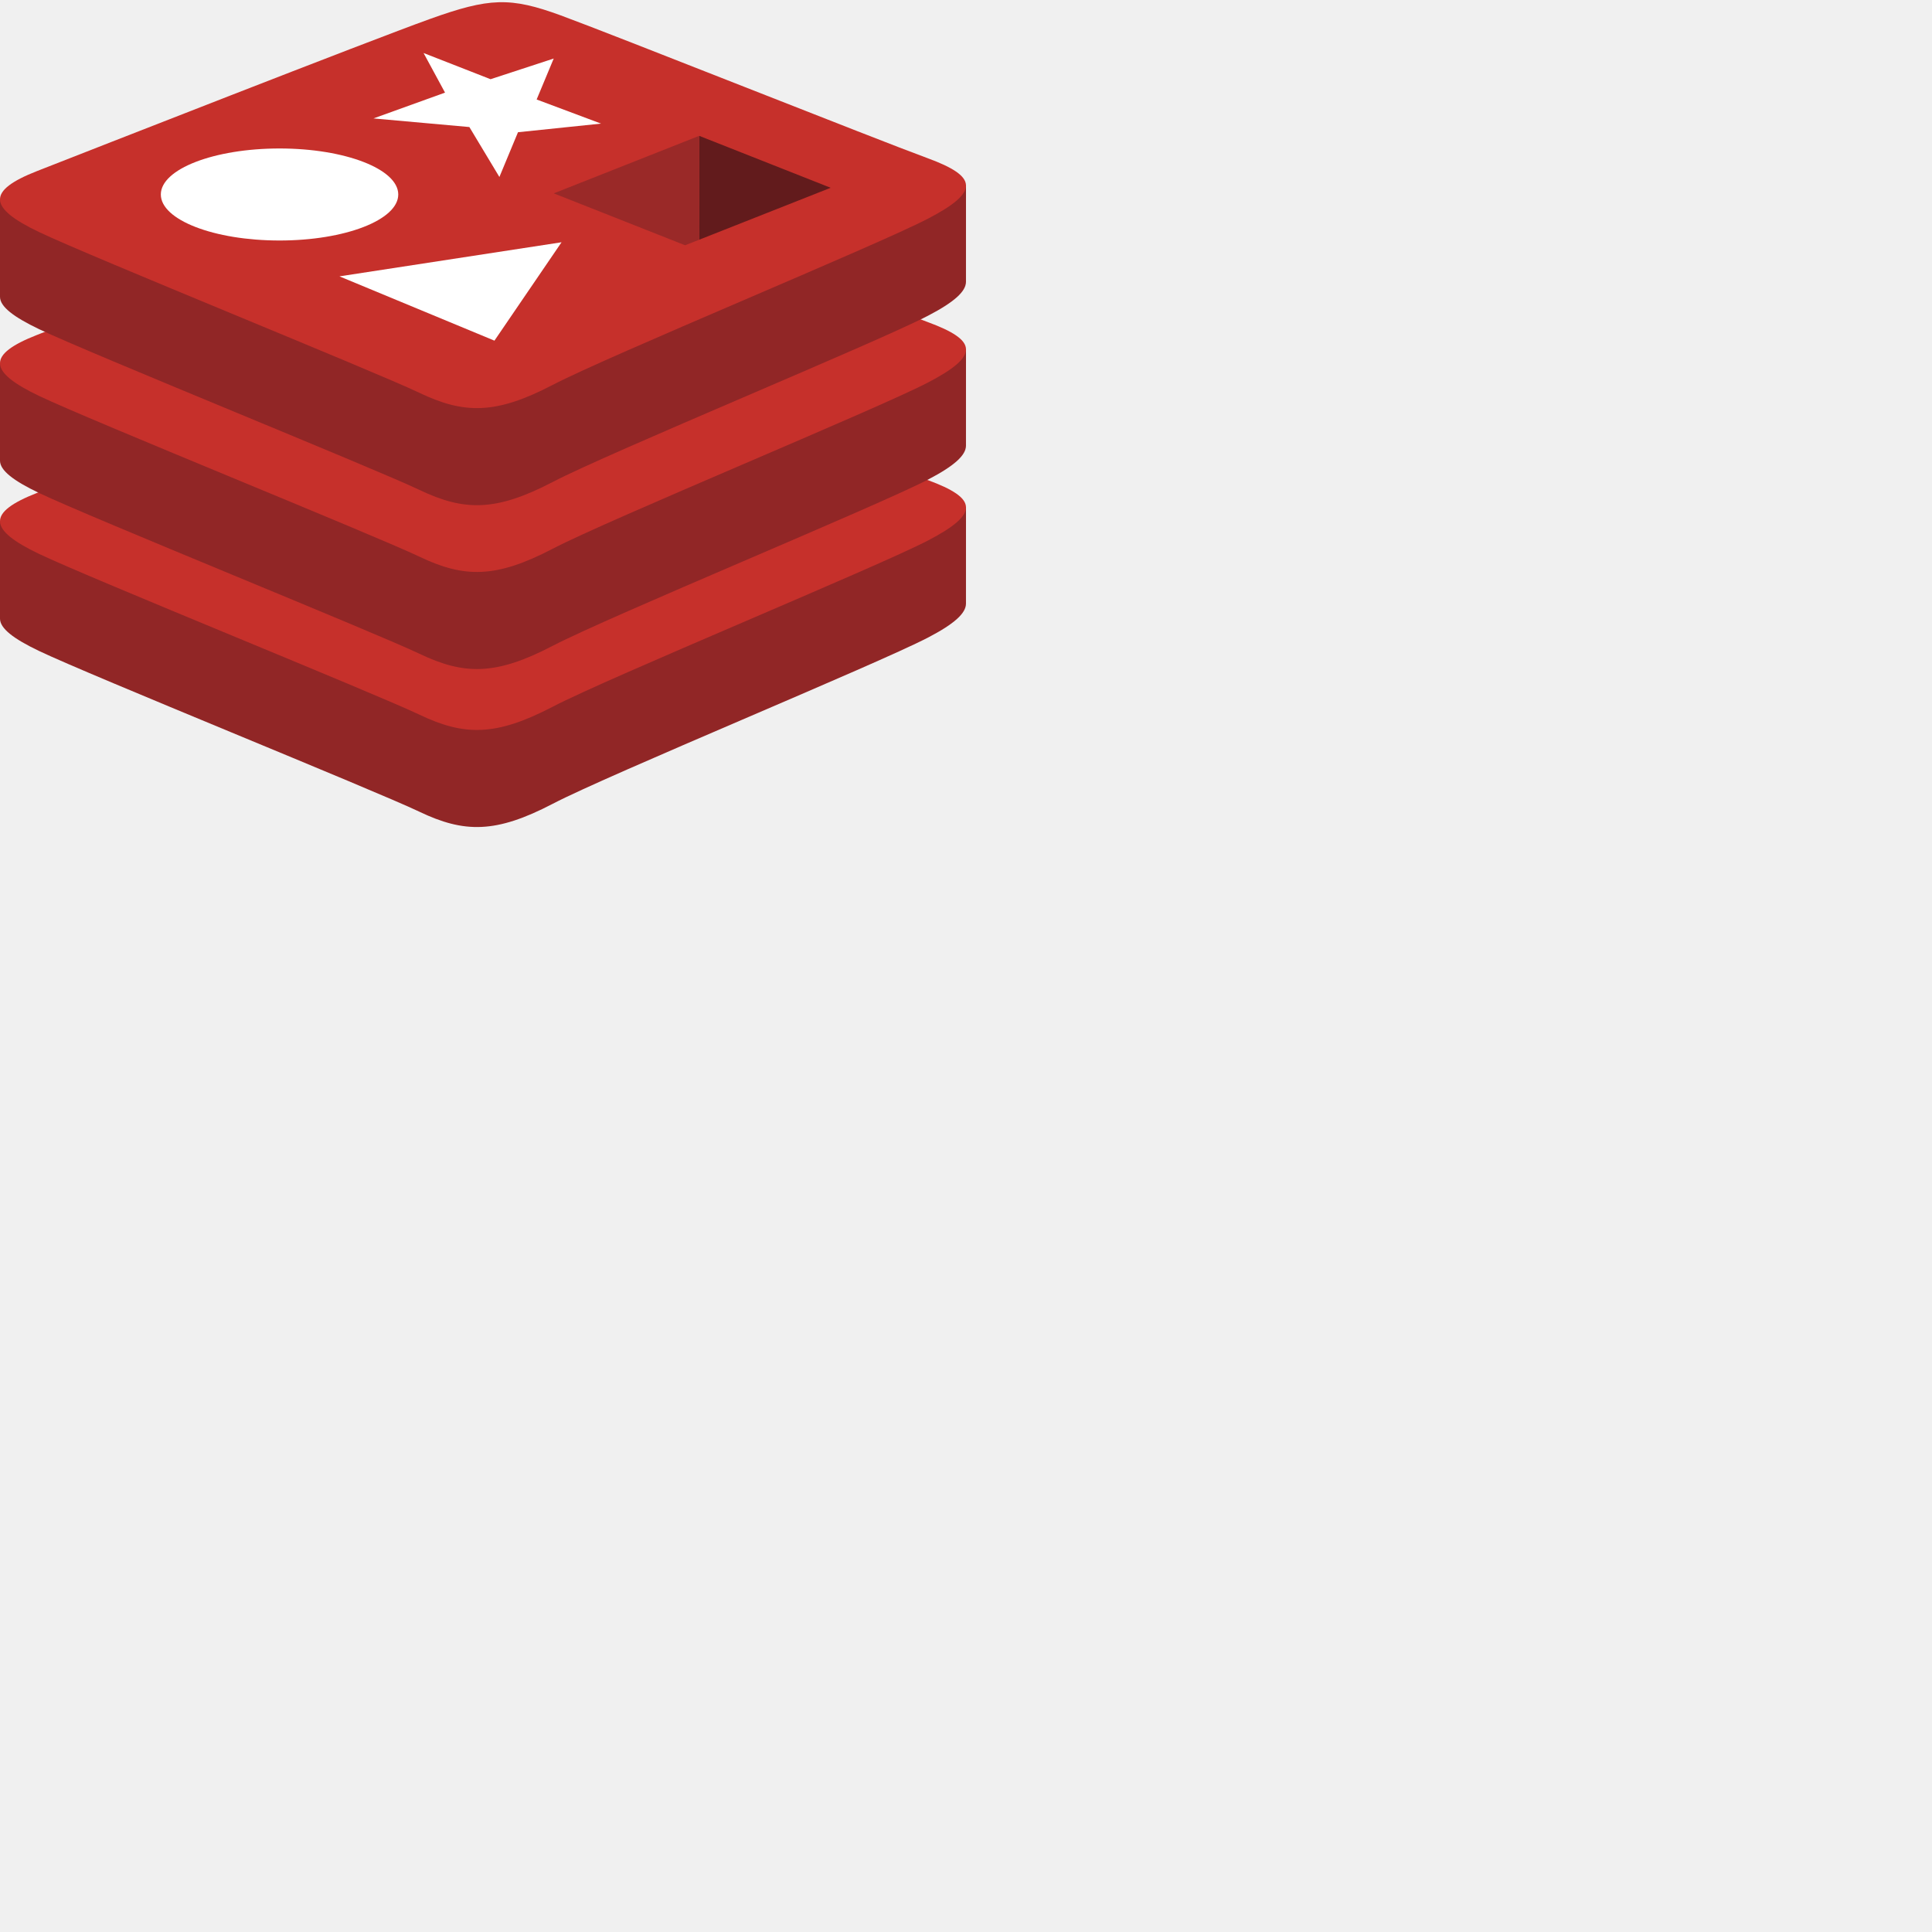
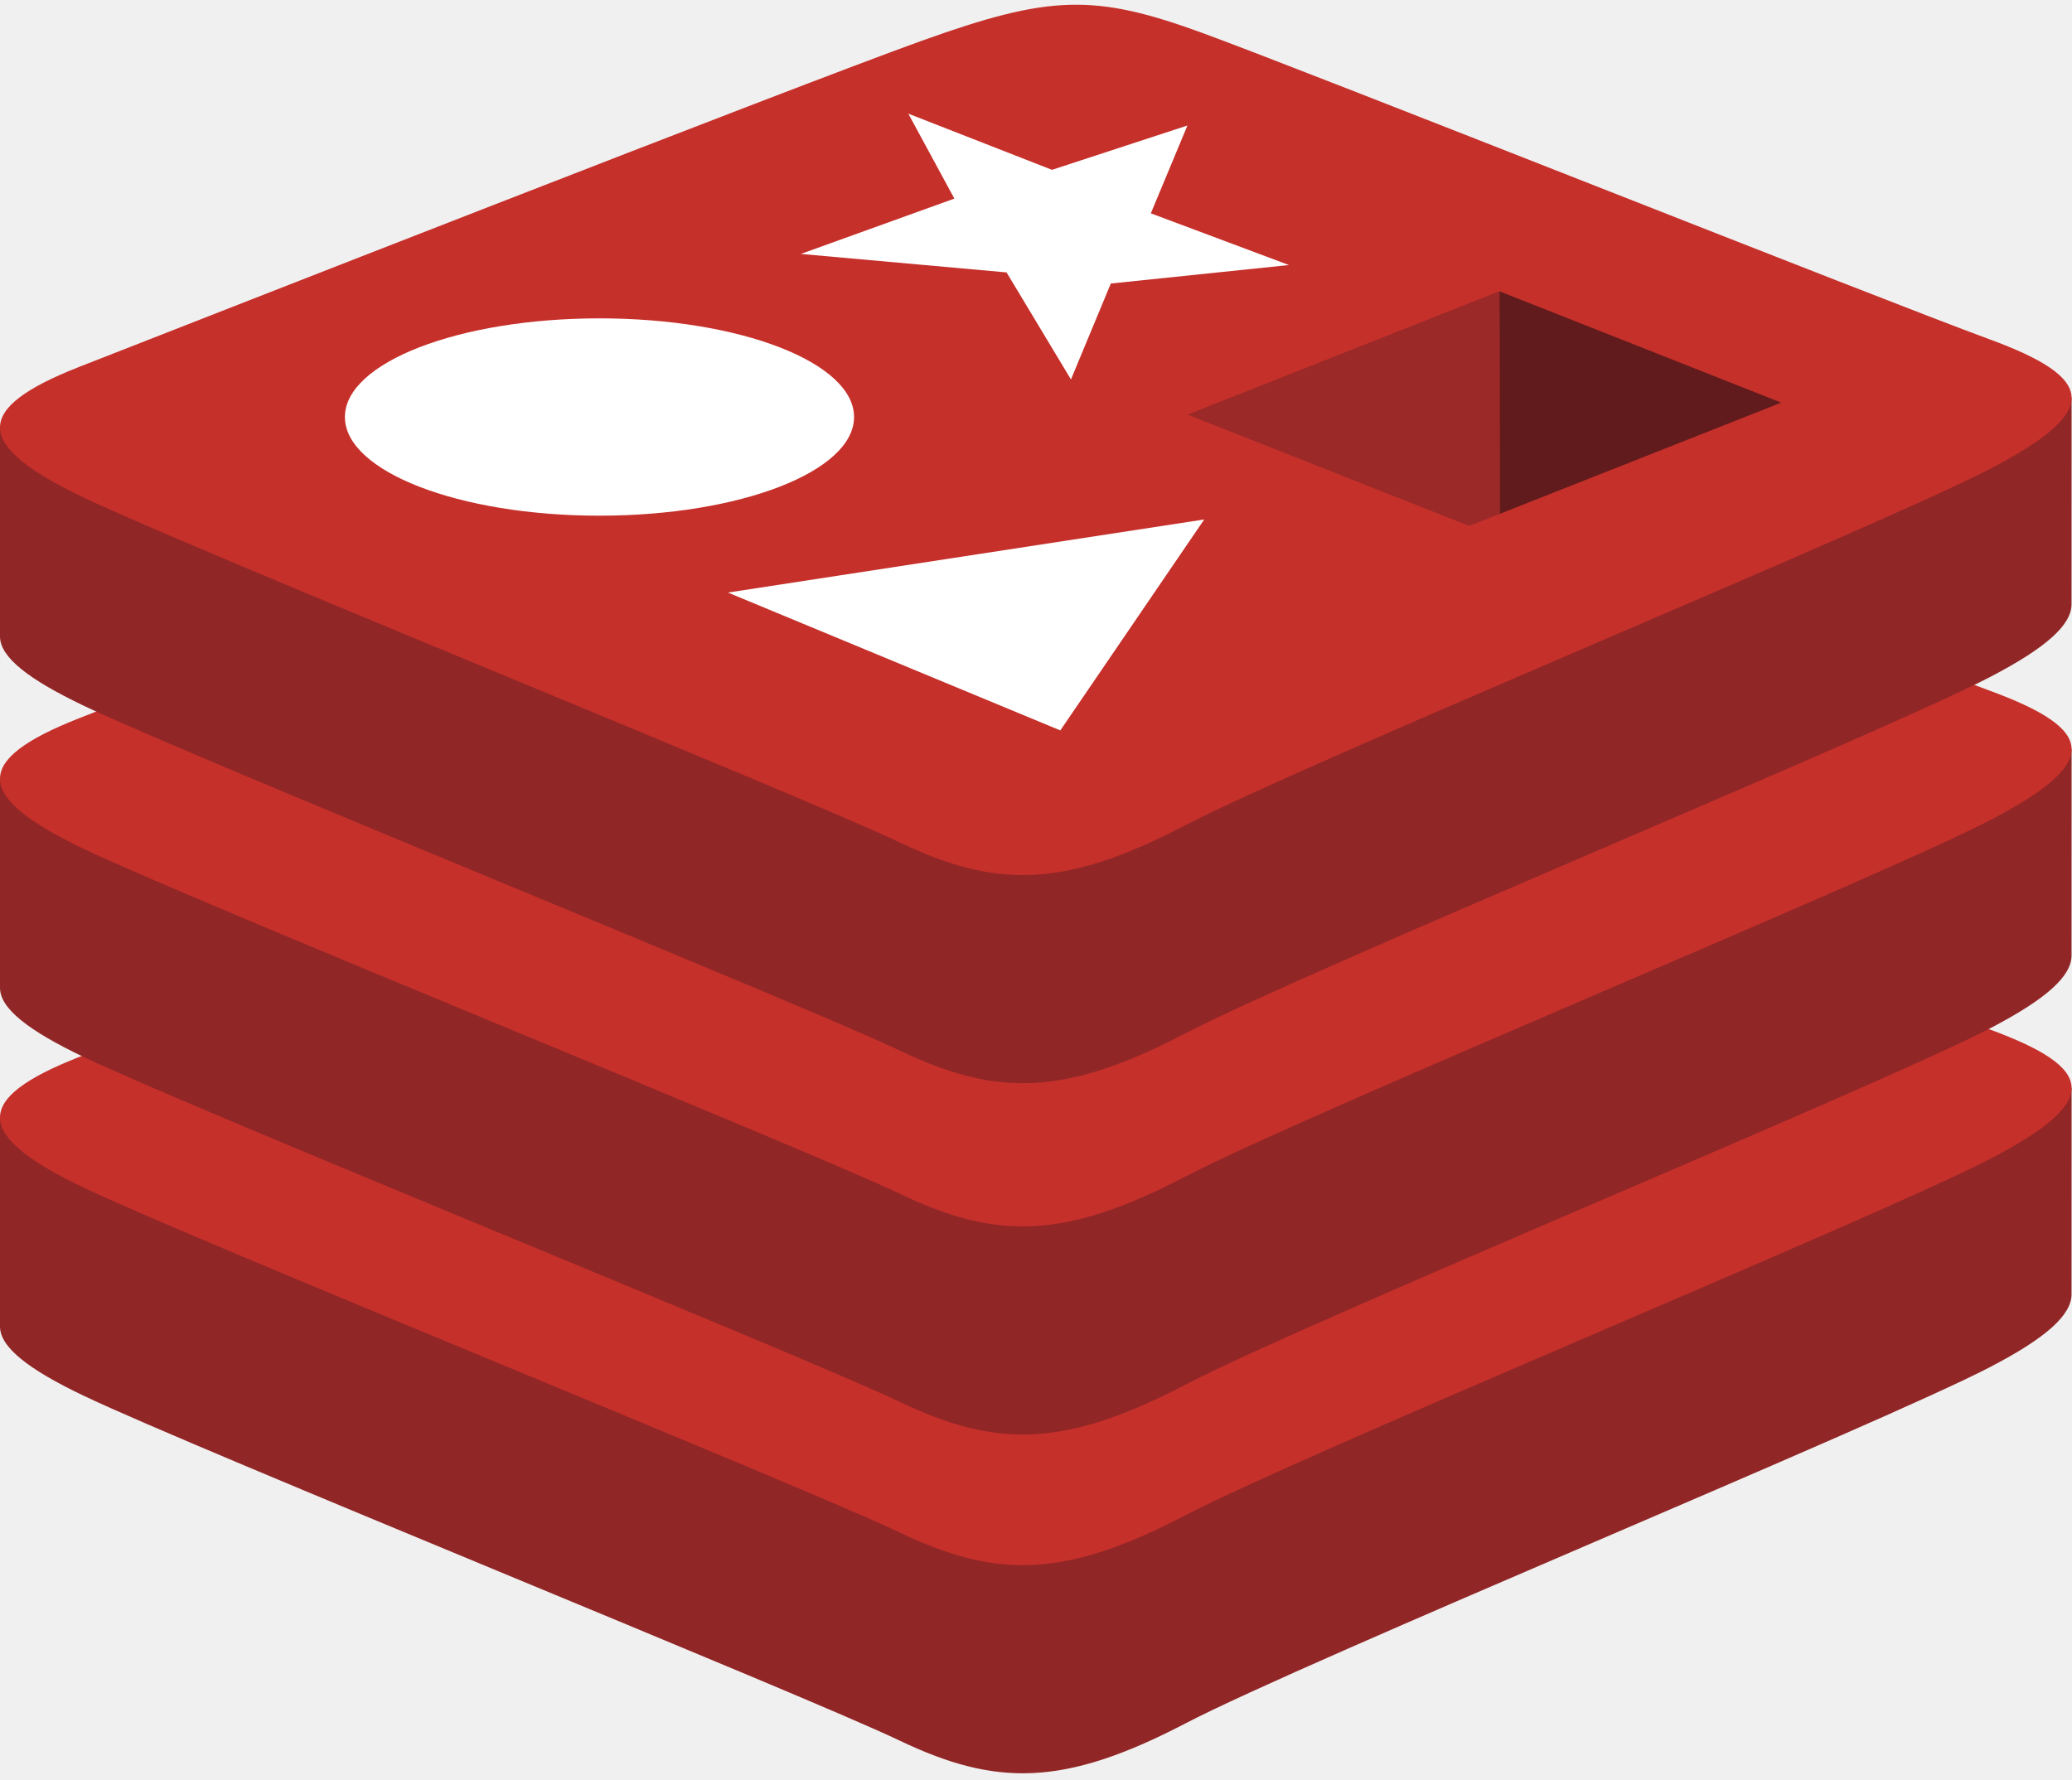
- <svg xmlns="http://www.w3.org/2000/svg" viewBox="0 0 512 512" preserveAspectRatio="xMinYMin meet">
+ <svg xmlns="http://www.w3.org/2000/svg" width="2500" height="2148" viewBox="0 0 256 220" preserveAspectRatio="xMinYMin meet">
  <path d="M245.97 168.943c-13.662 7.121-84.434 36.22-99.501 44.075-15.067 7.856-23.437 7.78-35.34 2.09-11.902-5.69-87.216-36.112-100.783-42.597C3.566 169.271 0 166.535 0 163.951v-25.876s98.05-21.345 113.879-27.024c15.828-5.679 21.32-5.884 34.79-.95 13.472 4.936 94.018 19.468 107.331 24.344l-.006 25.51c.002 2.558-3.07 5.364-10.024 8.988" fill="#912626" />
  <path d="M245.965 143.22c-13.661 7.118-84.431 36.218-99.498 44.072-15.066 7.857-23.436 7.78-35.338 2.09-11.903-5.686-87.214-36.113-100.78-42.594-13.566-6.485-13.85-10.948-.524-16.166 13.326-5.22 88.224-34.605 104.055-40.284 15.828-5.677 21.319-5.884 34.789-.948 13.471 4.934 83.819 32.935 97.13 37.81 13.316 4.881 13.827 8.9.166 16.02" fill="#C6302B" />
  <path d="M245.97 127.074c-13.662 7.122-84.434 36.22-99.501 44.078-15.067 7.853-23.437 7.777-35.34 2.087-11.903-5.687-87.216-36.112-100.783-42.597C3.566 127.402 0 124.67 0 122.085V96.206s98.05-21.344 113.879-27.023c15.828-5.679 21.32-5.885 34.79-.95C162.142 73.168 242.688 87.697 256 92.574l-.006 25.513c.002 2.557-3.07 5.363-10.024 8.987" fill="#912626" />
  <path d="M245.965 101.351c-13.661 7.12-84.431 36.218-99.498 44.075-15.066 7.854-23.436 7.777-35.338 2.087-11.903-5.686-87.214-36.112-100.78-42.594-13.566-6.483-13.85-10.947-.524-16.167C23.151 83.535 98.05 54.148 113.88 48.47c15.828-5.678 21.319-5.884 34.789-.949 13.471 4.934 83.819 32.933 97.13 37.81 13.316 4.88 13.827 8.9.166 16.02" fill="#C6302B" />
  <path d="M245.97 83.653c-13.662 7.12-84.434 36.22-99.501 44.078-15.067 7.854-23.437 7.777-35.34 2.087-11.903-5.687-87.216-36.113-100.783-42.595C3.566 83.98 0 81.247 0 78.665v-25.88s98.05-21.343 113.879-27.021c15.828-5.68 21.32-5.884 34.79-.95C162.142 29.749 242.688 44.278 256 49.155l-.006 25.512c.002 2.555-3.07 5.361-10.024 8.986" fill="#912626" />
  <path d="M245.965 57.93c-13.661 7.12-84.431 36.22-99.498 44.074-15.066 7.854-23.436 7.777-35.338 2.09C99.227 98.404 23.915 67.98 10.35 61.497-3.217 55.015-3.5 50.55 9.825 45.331 23.151 40.113 98.05 10.73 113.88 5.05c15.828-5.679 21.319-5.883 34.789-.948 13.471 4.935 83.819 32.934 97.13 37.811 13.316 4.876 13.827 8.897.166 16.017" fill="#C6302B" />
  <path d="M159.283 32.757l-22.01 2.285-4.927 11.856-7.958-13.23-25.415-2.284 18.964-6.839-5.69-10.498 17.755 6.944 16.738-5.48-4.524 10.855 17.067 6.391M131.032 90.275L89.955 73.238l58.86-9.035-17.783 26.072M74.082 39.347c17.375 0 31.46 5.46 31.46 12.194 0 6.736-14.085 12.195-31.46 12.195s-31.46-5.46-31.46-12.195c0-6.734 14.085-12.194 31.46-12.194" fill="#FFF" />
  <path d="M185.295 35.998l34.836 13.766-34.806 13.753-.03-27.52" fill="#621B1C" />
  <path d="M146.755 51.243l38.54-15.245.03 27.519-3.779 1.478-34.791-13.752" fill="#9A2928" />
</svg>
